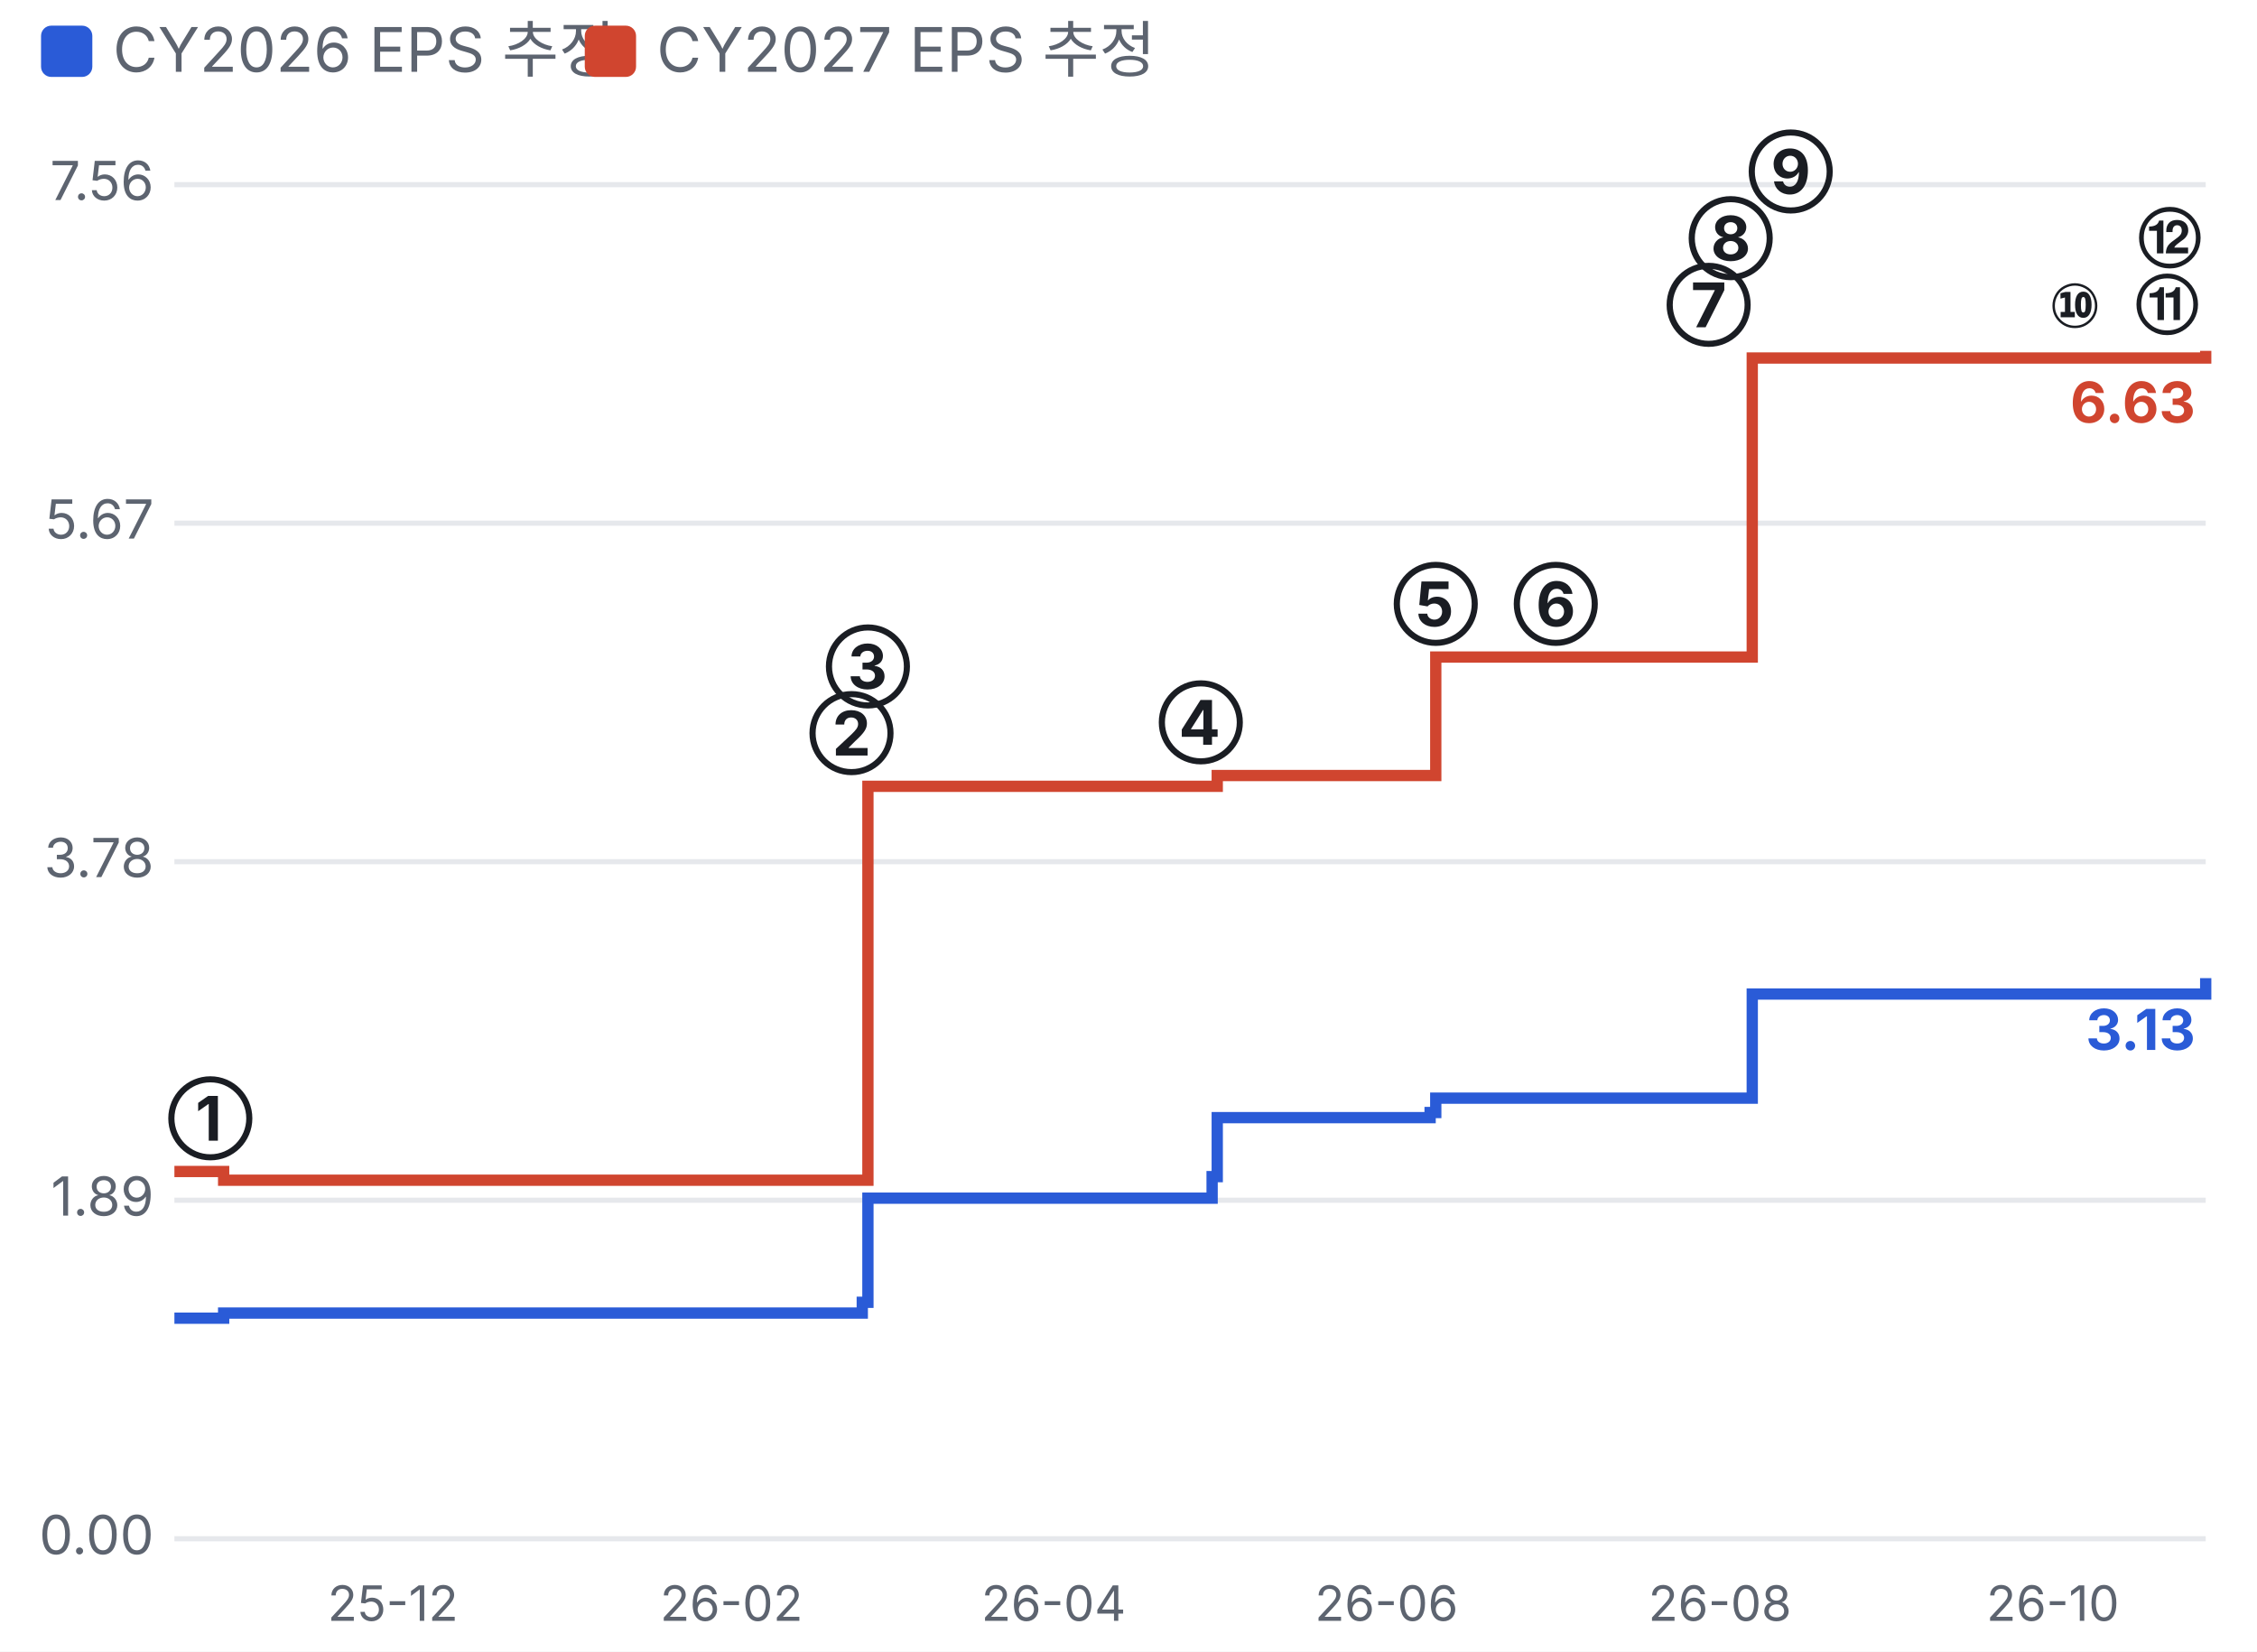
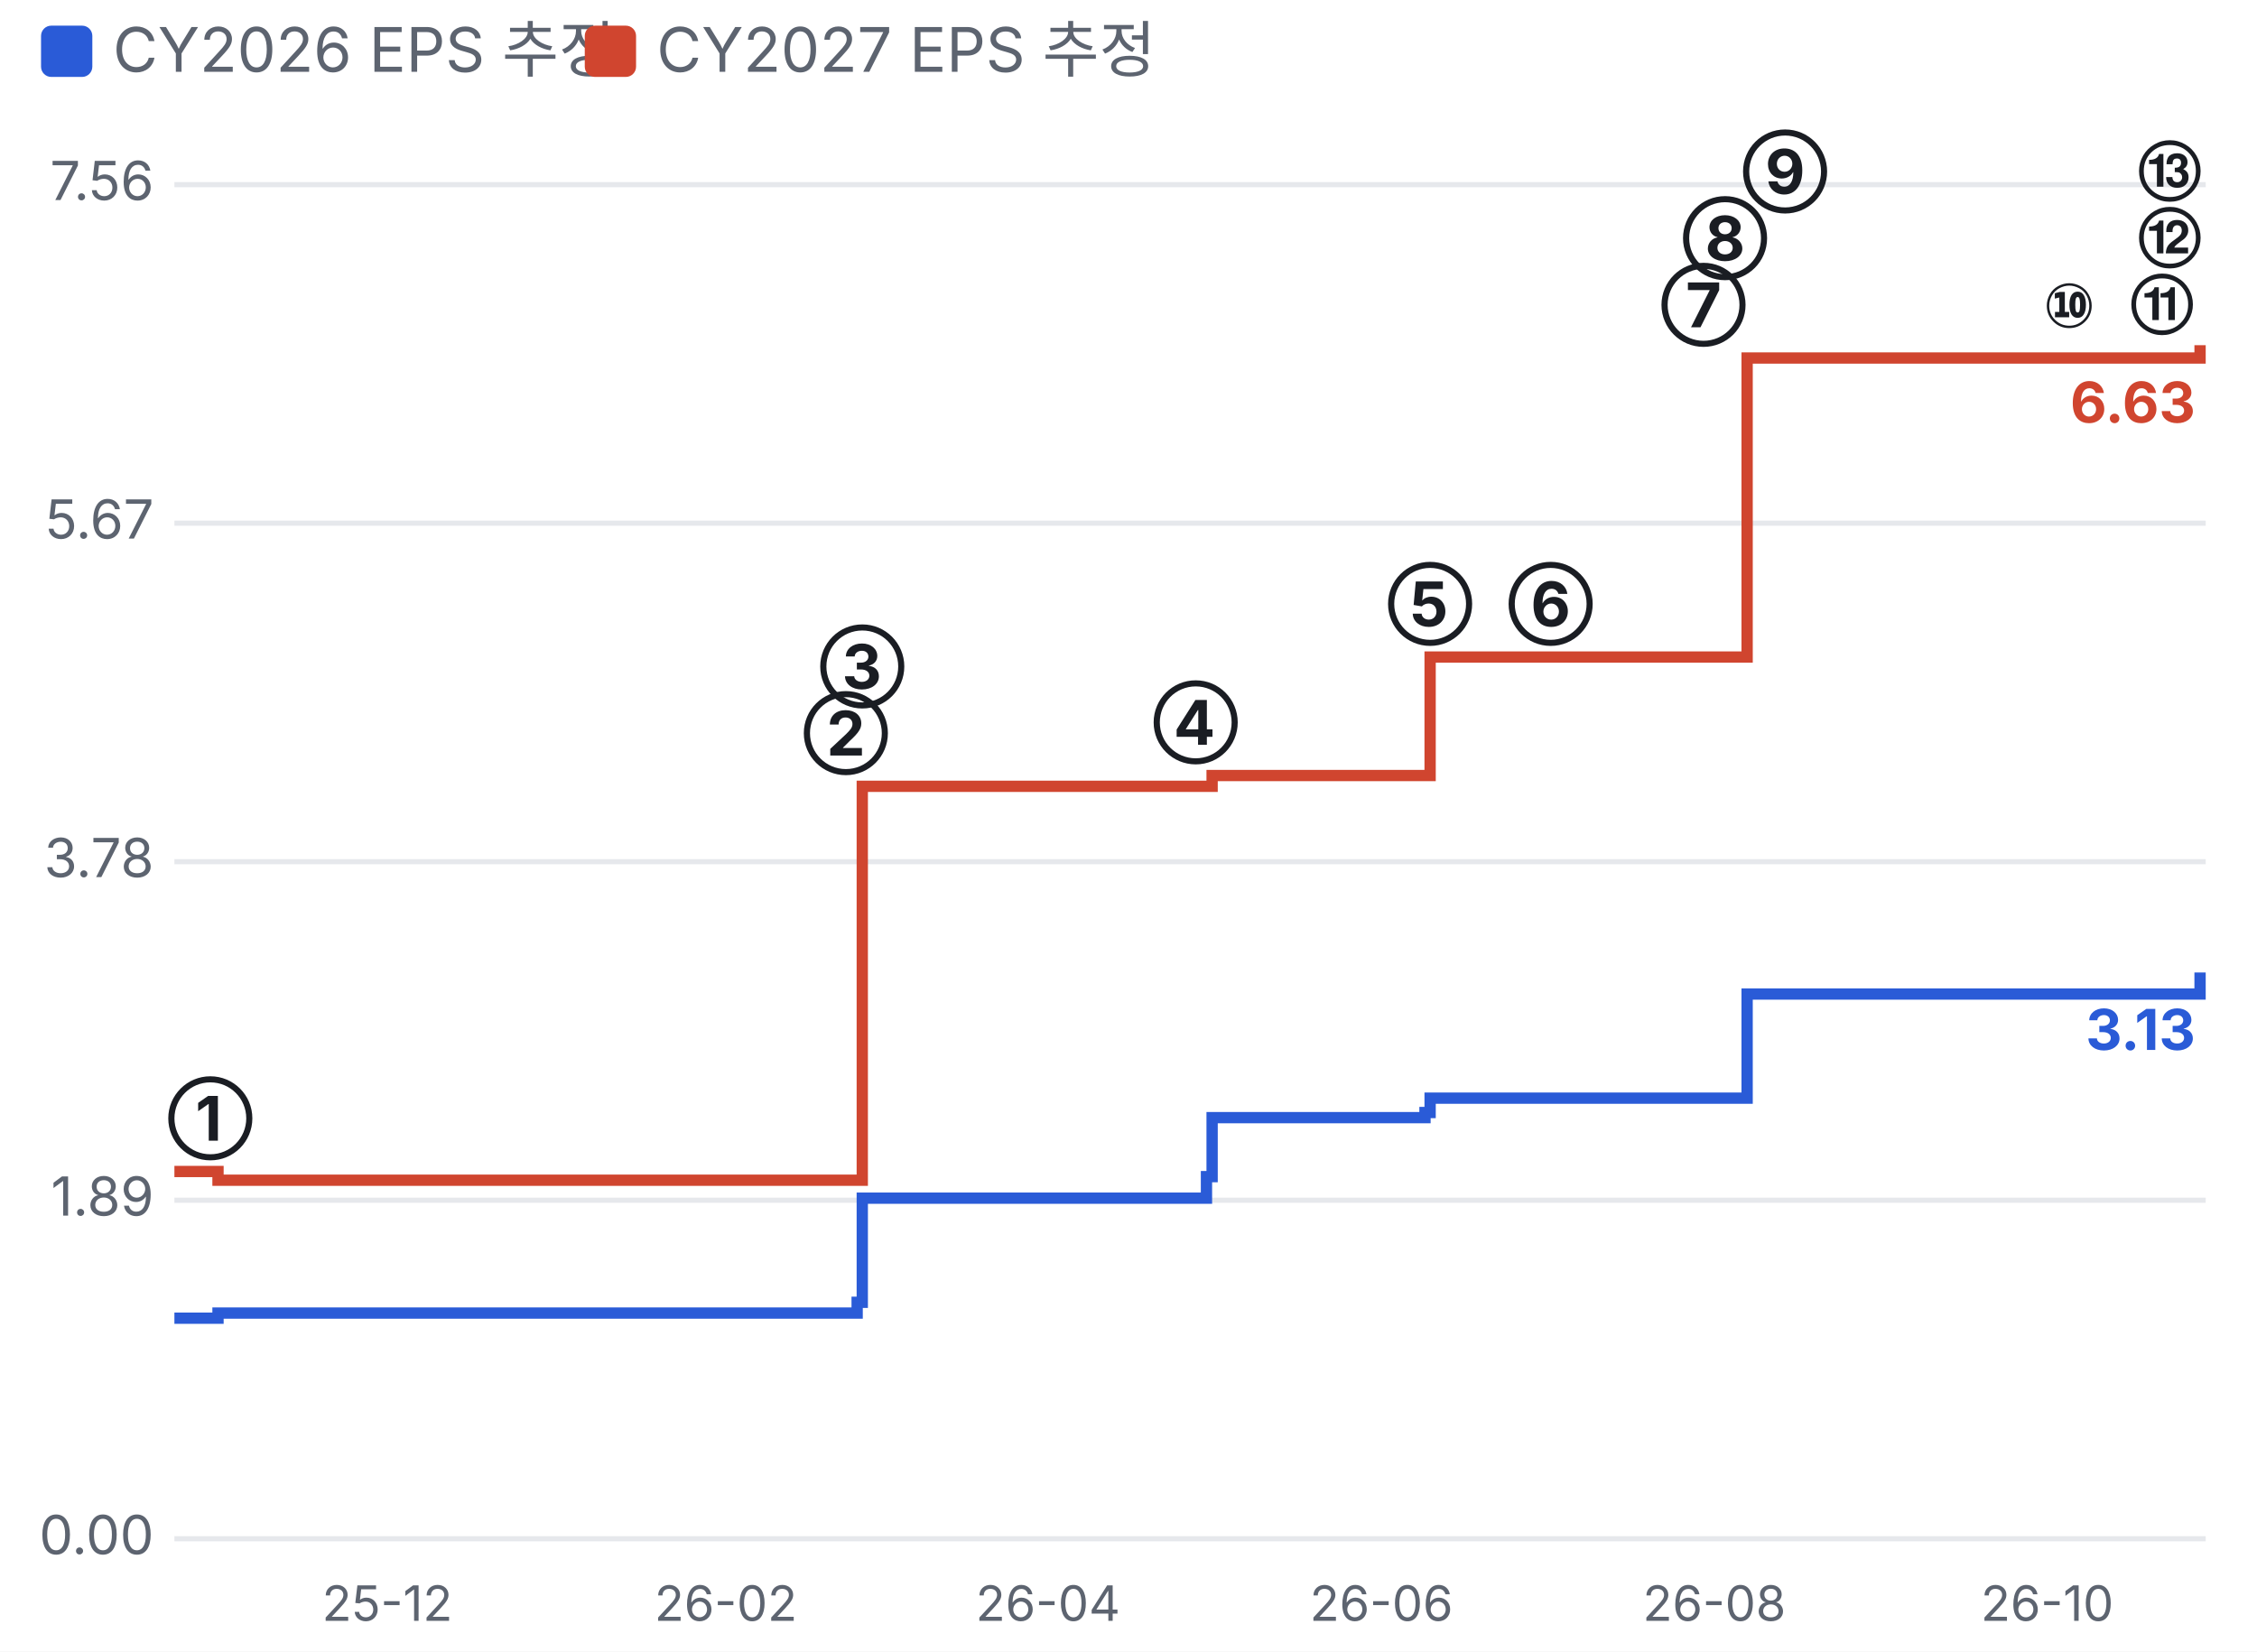
<svg xmlns="http://www.w3.org/2000/svg" viewBox="0 0 440 322" width="440" height="322">
  <style>text{fill:#5d6470;font-size:10.5px;font-family:-apple-system,'Apple SD Gothic Neo','Malgun Gothic',sans-serif}</style>
  <rect width="100%" height="100%" fill="#ffffff" />
  <rect x="8" y="5" width="10" height="10" rx="2" fill="#2a5bd7" />
  <text x="22" y="14" style="font-size:12px">CY2026 EPS 추정</text>
  <rect x="114" y="5" width="10" height="10" rx="2" fill="#d0452f" />
  <text x="128" y="14" style="font-size:12px">CY2027 EPS 추정</text>
  <g transform="translate(0,22)">
    <line x1="34" x2="430" y1="278.0" y2="278.0" stroke="#e6e8ec" />
    <text x="30" y="281.0" text-anchor="end">0.00</text>
    <line x1="34" x2="430" y1="212.0" y2="212.0" stroke="#e6e8ec" />
    <text x="30" y="215.0" text-anchor="end">1.89</text>
    <line x1="34" x2="430" y1="146.0" y2="146.0" stroke="#e6e8ec" />
    <text x="30" y="149.0" text-anchor="end">3.78</text>
    <line x1="34" x2="430" y1="80.0" y2="80.0" stroke="#e6e8ec" />
    <text x="30" y="83.0" text-anchor="end">5.67</text>
    <line x1="34" x2="430" y1="14.0" y2="14.0" stroke="#e6e8ec" />
    <text x="30" y="17.0" text-anchor="end">7.56</text>
-     <text x="76.6" y="294" text-anchor="middle" style="font-size:9.5px">25-12</text>
-     <text x="142.6" y="294" text-anchor="middle" style="font-size:9.5px">26-02</text>
-     <text x="205.4" y="294" text-anchor="middle" style="font-size:9.5px">26-04</text>
-     <text x="270.3" y="294" text-anchor="middle" style="font-size:9.5px">26-06</text>
-     <text x="335.3" y="294" text-anchor="middle" style="font-size:9.5px">26-08</text>
-     <text x="400.2" y="294" text-anchor="middle" style="font-size:9.5px">26-10</text>
-     <polyline fill="none" stroke="#2a5bd7" stroke-width="2.2" points="34.0,235.0 43.6,235.0 43.6,234.0 168.1,234.0 168.1,231.9 169.2,231.9 169.2,211.6 236.3,211.6 236.3,207.4 237.3,207.4 237.3,195.9 278.8,195.9 278.8,194.9 279.9,194.9 279.9,192.1 341.6,192.1 341.6,171.8 430.0,171.8 430.0,168.7 430.0,168.7" />
+     <text x="75.5" y="294" text-anchor="middle" style="font-size:9.5px">25-12</text>
+     <text x="141.5" y="294" text-anchor="middle" style="font-size:9.5px">26-02</text>
+     <text x="204.3" y="294" text-anchor="middle" style="font-size:9.5px">26-04</text>
+     <text x="269.3" y="294" text-anchor="middle" style="font-size:9.5px">26-06</text>
+     <text x="334.2" y="294" text-anchor="middle" style="font-size:9.5px">26-08</text>
+     <text x="399.1" y="294" text-anchor="middle" style="font-size:9.5px">26-10</text>
+     <polyline fill="none" stroke="#2a5bd7" stroke-width="2.2" points="34.0,235.0 42.5,235.0 42.5,234.0 167.1,234.0 167.1,231.9 168.1,231.9 168.1,211.6 235.2,211.6 235.2,207.4 236.3,207.4 236.3,195.9 277.8,195.9 277.8,194.9 278.8,194.9 278.8,192.1 340.6,192.1 340.6,171.8 428.9,171.8 428.9,168.7 430.0,168.7" />
    <text x="428.0" y="182.7" text-anchor="end" style="fill:#2a5bd7;font-size:11px;font-weight:700">3.13</text>
-     <polyline fill="none" stroke="#d0452f" stroke-width="2.2" points="34.0,206.4 43.6,206.4 43.6,208.1 169.2,208.1 169.2,131.3 237.3,131.3 237.3,129.2 279.9,129.2 279.9,106.1 341.6,106.1 341.6,47.8 430.0,47.8 430.0,46.4 430.0,46.4" />
+     <polyline fill="none" stroke="#d0452f" stroke-width="2.2" points="34.0,206.4 42.5,206.4 42.5,208.1 168.1,208.1 168.1,131.3 236.3,131.3 236.3,129.2 278.8,129.2 278.8,106.1 340.6,106.1 340.6,47.8 428.9,47.8 428.9,46.4 430.0,46.4" />
    <text x="428.0" y="60.4" text-anchor="end" style="fill:#d0452f;font-size:11px;font-weight:700">6.63</text>
    <text x="41.0" y="200.4" text-anchor="middle" style="fill:#1a1d23;font-size:12px;font-weight:700">①</text>
-     <text x="166.0" y="125.3" text-anchor="middle" style="fill:#1a1d23;font-size:12px;font-weight:700">②</text>
-     <text x="169.2" y="112.3" text-anchor="middle" style="fill:#1a1d23;font-size:12px;font-weight:700">③</text>
-     <text x="234.1" y="123.2" text-anchor="middle" style="fill:#1a1d23;font-size:12px;font-weight:700">④</text>
-     <text x="279.9" y="100.1" text-anchor="middle" style="fill:#1a1d23;font-size:12px;font-weight:700">⑤</text>
-     <text x="303.3" y="100.1" text-anchor="middle" style="fill:#1a1d23;font-size:12px;font-weight:700">⑥</text>
-     <text x="333.1" y="41.8" text-anchor="middle" style="fill:#1a1d23;font-size:12px;font-weight:700">⑦</text>
-     <text x="337.4" y="28.8" text-anchor="middle" style="fill:#1a1d23;font-size:12px;font-weight:700">⑧</text>
-     <text x="349.1" y="15.8" text-anchor="middle" style="fill:#1a1d23;font-size:12px;font-weight:700">⑨</text>
-     <text x="404.5" y="41.8" text-anchor="middle" style="fill:#1a1d23;font-size:12px;font-weight:700">⑩</text>
-     <text x="422.5" y="40.4" text-anchor="middle" style="fill:#1a1d23;font-size:12px;font-weight:700">⑪</text>
+     <text x="164.9" y="125.3" text-anchor="middle" style="fill:#1a1d23;font-size:12px;font-weight:700">②</text>
+     <text x="168.1" y="112.3" text-anchor="middle" style="fill:#1a1d23;font-size:12px;font-weight:700">③</text>
+     <text x="233.1" y="123.2" text-anchor="middle" style="fill:#1a1d23;font-size:12px;font-weight:700">④</text>
+     <text x="278.8" y="100.1" text-anchor="middle" style="fill:#1a1d23;font-size:12px;font-weight:700">⑤</text>
+     <text x="302.3" y="100.1" text-anchor="middle" style="fill:#1a1d23;font-size:12px;font-weight:700">⑥</text>
+     <text x="332.1" y="41.8" text-anchor="middle" style="fill:#1a1d23;font-size:12px;font-weight:700">⑦</text>
+     <text x="336.3" y="28.8" text-anchor="middle" style="fill:#1a1d23;font-size:12px;font-weight:700">⑧</text>
+     <text x="348.0" y="15.8" text-anchor="middle" style="fill:#1a1d23;font-size:12px;font-weight:700">⑨</text>
+     <text x="403.4" y="41.8" text-anchor="middle" style="fill:#1a1d23;font-size:12px;font-weight:700">⑩</text>
+     <text x="421.5" y="40.4" text-anchor="middle" style="fill:#1a1d23;font-size:12px;font-weight:700">⑪</text>
    <text x="423.0" y="27.4" text-anchor="middle" style="fill:#1a1d23;font-size:12px;font-weight:700">⑫</text>
+     <text x="423.0" y="14.4" text-anchor="middle" style="fill:#1a1d23;font-size:12px;font-weight:700">⑬</text>
  </g>
</svg>
